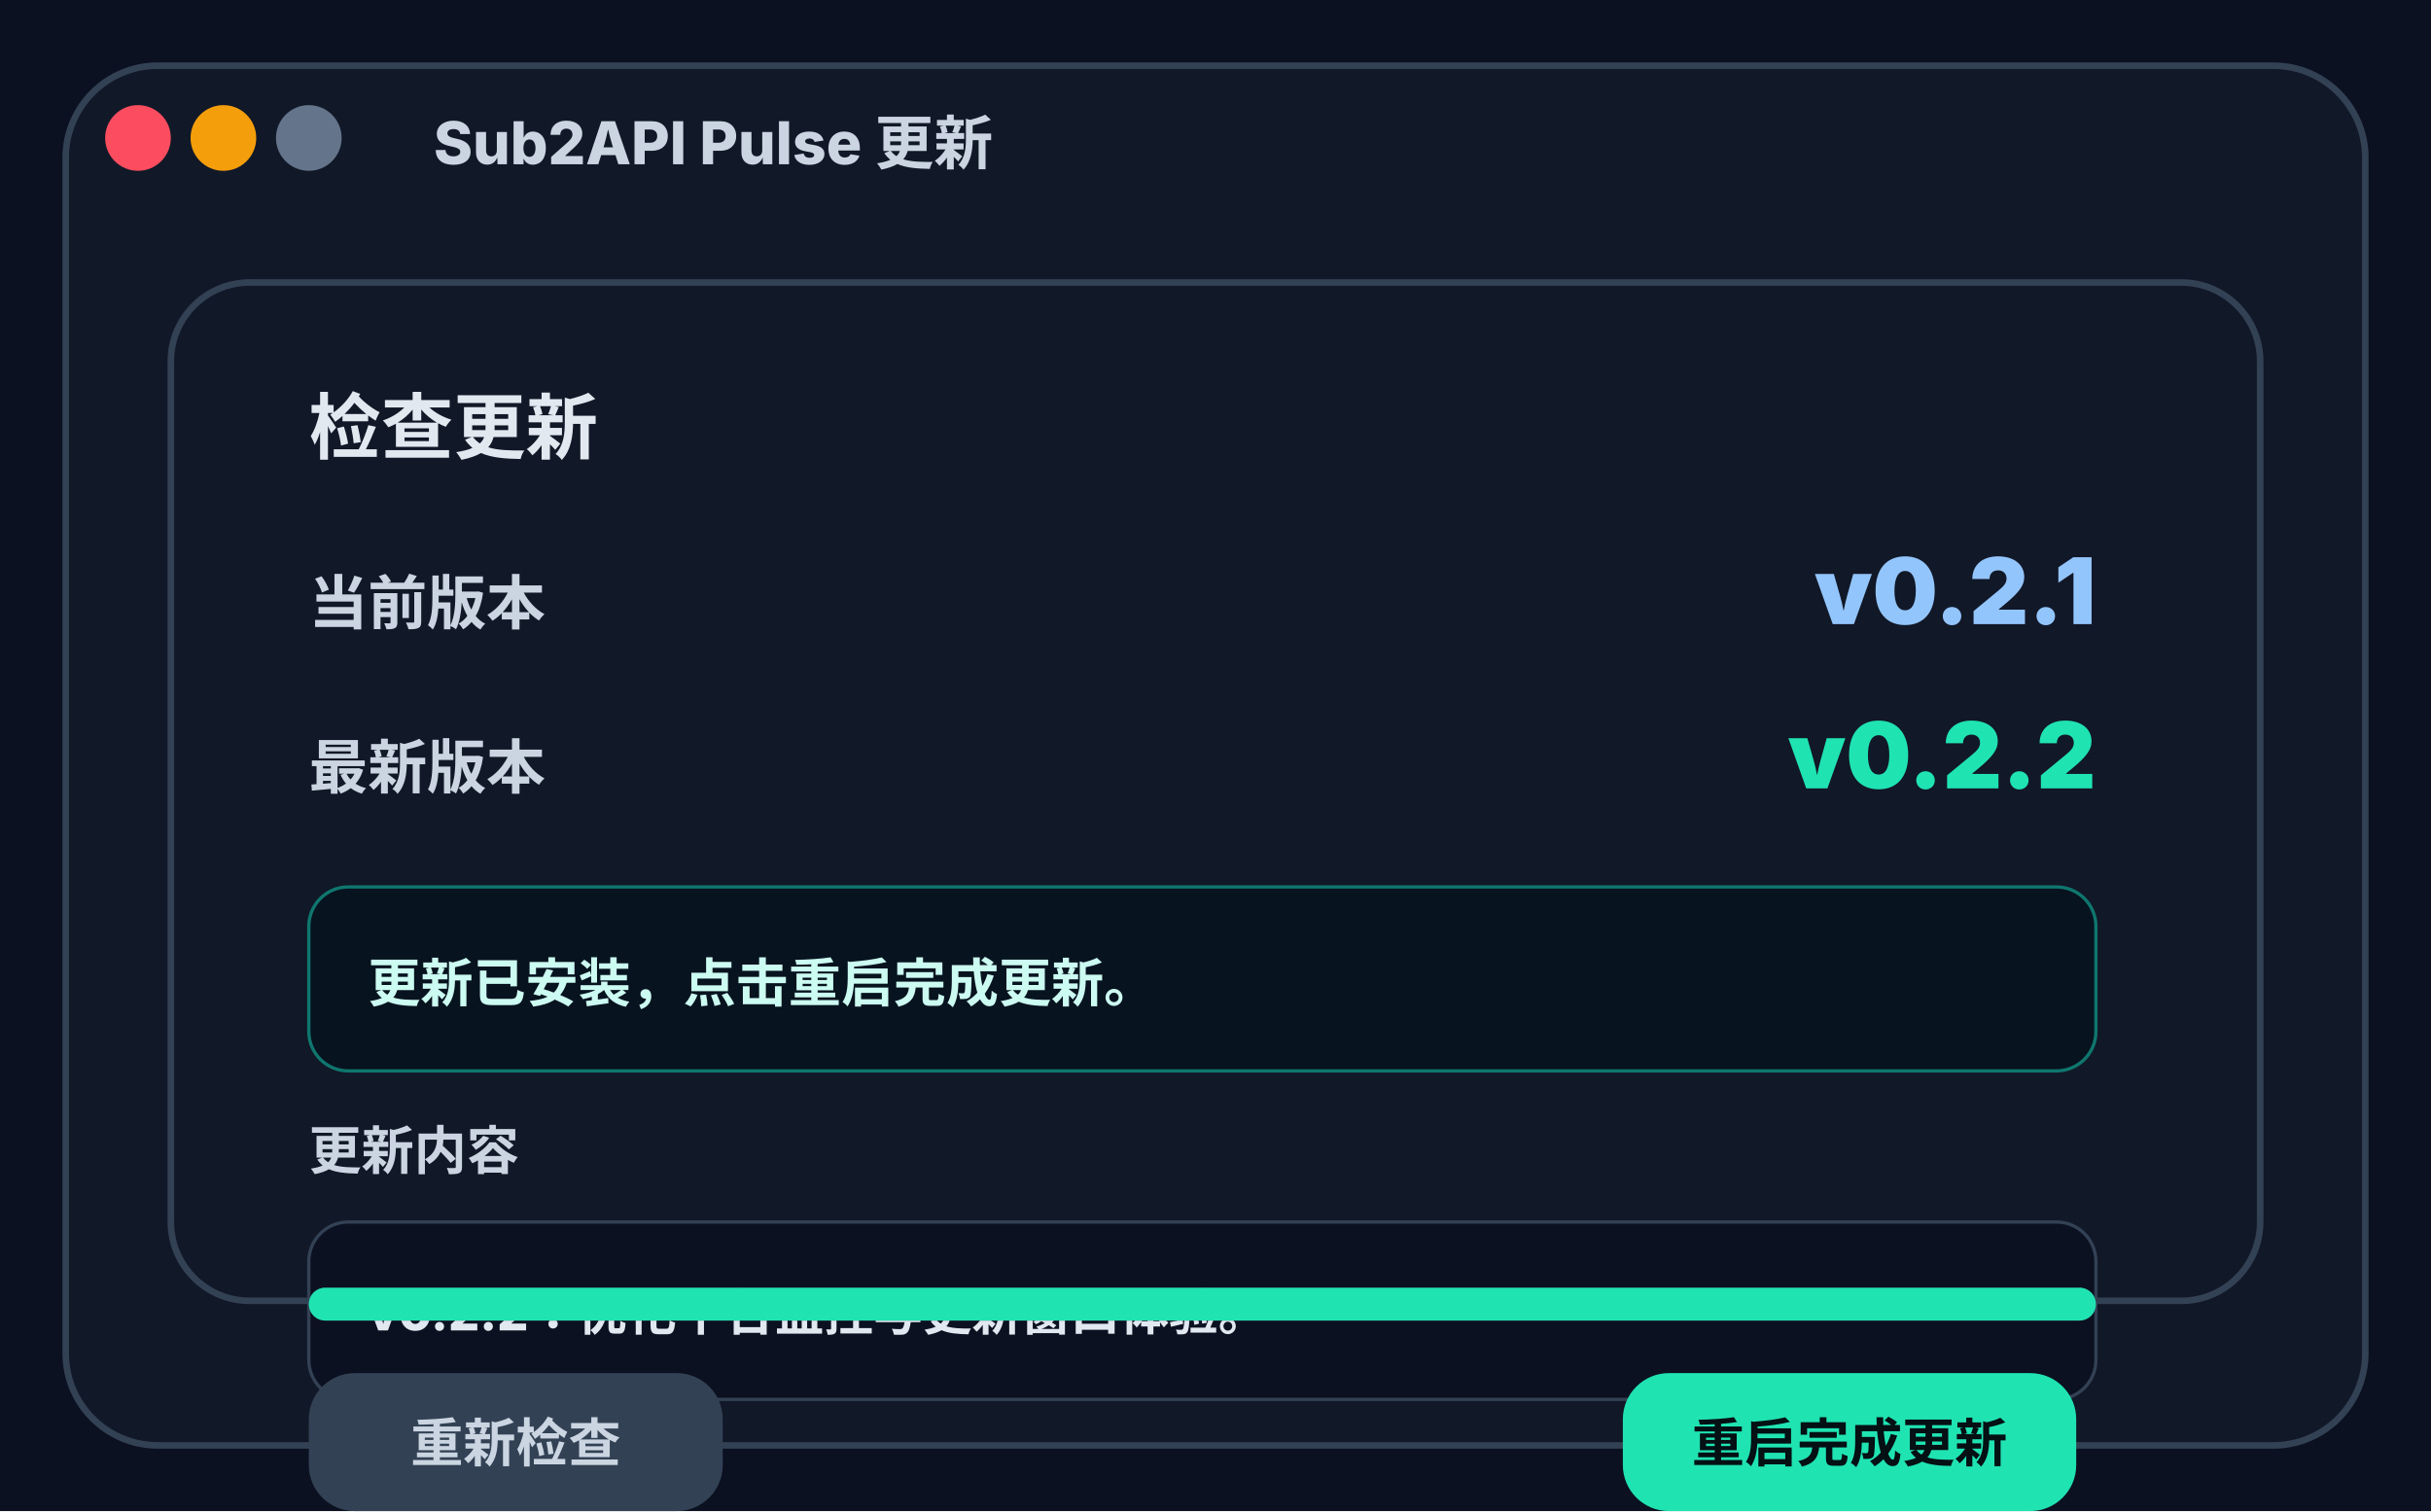
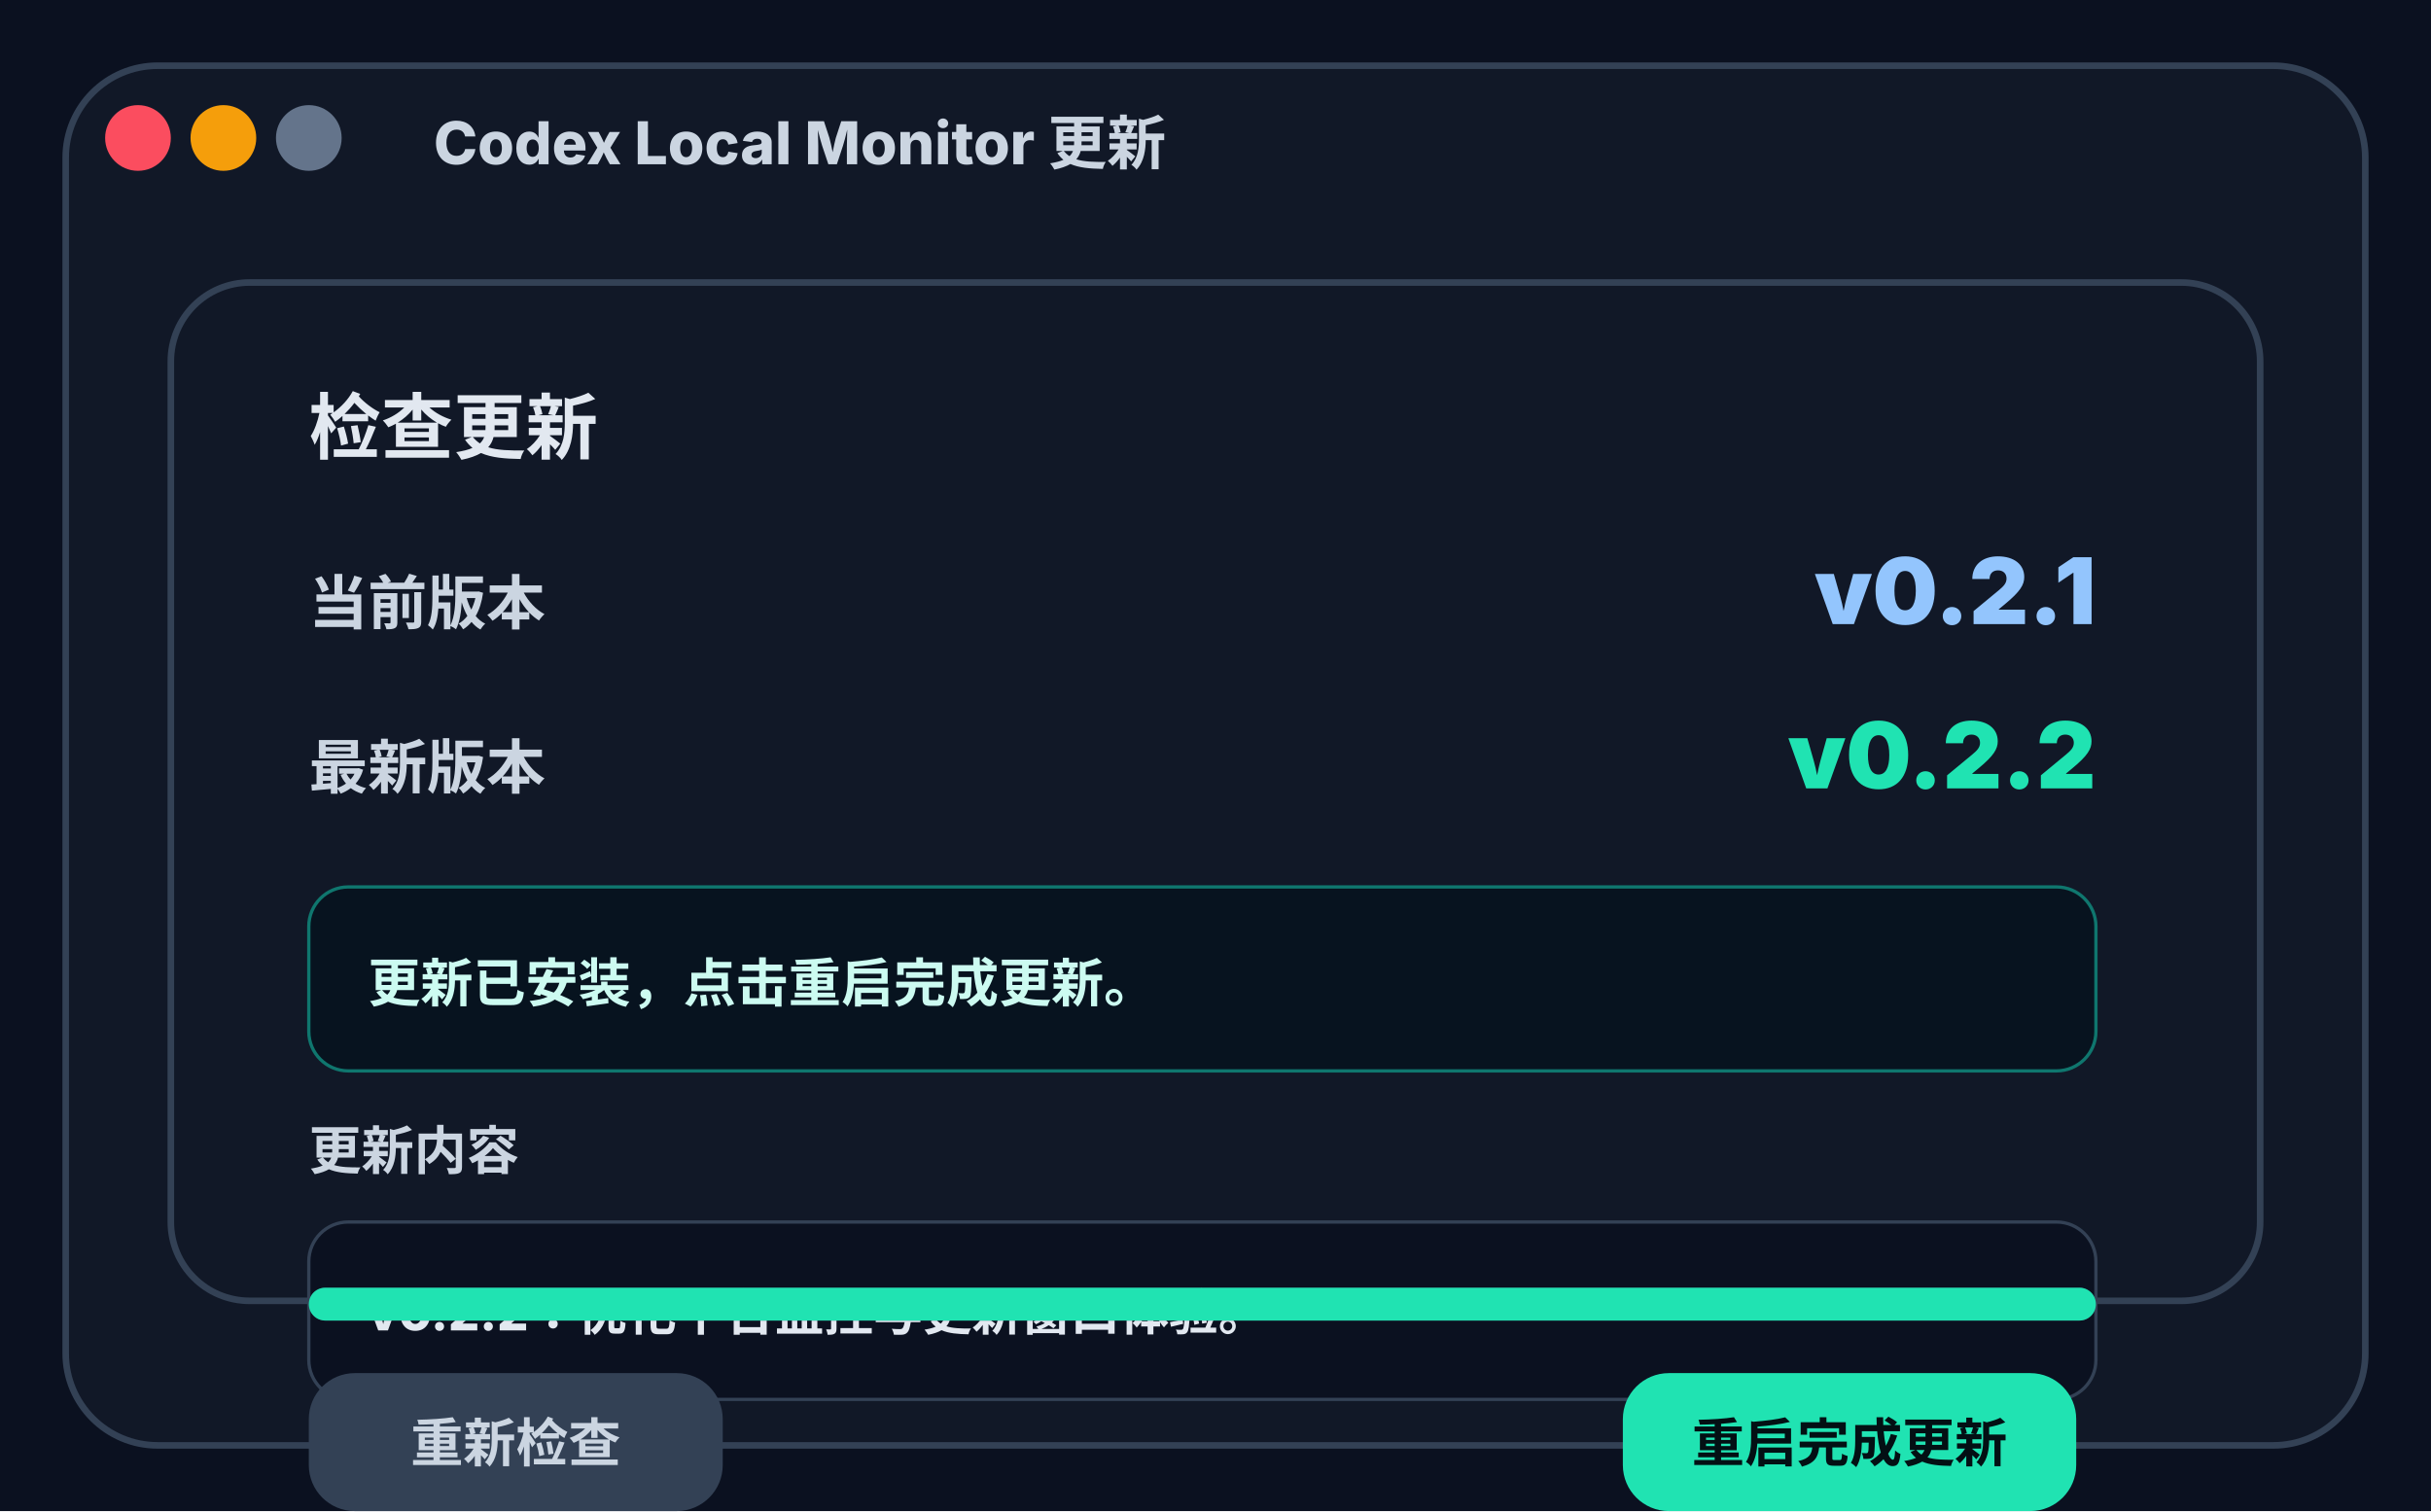
<svg xmlns="http://www.w3.org/2000/svg" width="740" height="460" viewBox="0 0 740 460" fill="none">
  <rect width="740" height="460" fill="#0B1120" />
  <rect x="20" y="20" width="700" height="420" rx="28" fill="#111827" stroke="#334155" stroke-width="2" />
  <circle cx="42" cy="42" r="10" fill="#FB4D5F" />
  <circle cx="68" cy="42" r="10" fill="#F59E0B" />
  <circle cx="94" cy="42" r="10" fill="#64748B" />
-   <text x="132" y="50" fill="#CBD5E1" font-family="Inter, Arial, sans-serif" font-size="18" font-weight="800">Sub2API Pulse 更新</text>
+   <text x="132" y="50" fill="#CBD5E1" font-family="Inter, Arial, sans-serif" font-size="18" font-weight="800">Codex Local Monitor 更新</text>
  <g transform="translate(52 86)">
    <rect width="636" height="310" rx="24" fill="#111827" stroke="#334155" stroke-width="2" />
    <text x="42" y="52" fill="#E2E8F0" font-family="Inter, Arial, sans-serif" font-size="22" font-weight="900">检查更新</text>
    <text x="42" y="104" fill="#CBD5E1" font-family="Inter, Arial, sans-serif" font-size="18" font-weight="800">当前版本</text>
    <text x="586" y="104" text-anchor="end" fill="#93C5FD" font-family="Inter, Arial, sans-serif" font-size="28" font-weight="900">v0.2.1</text>
    <text x="42" y="154" fill="#CBD5E1" font-family="Inter, Arial, sans-serif" font-size="18" font-weight="800">最新版本</text>
    <text x="586" y="154" text-anchor="end" fill="#20E3B2" font-family="Inter, Arial, sans-serif" font-size="28" font-weight="900">v0.2.2</text>
    <rect x="42" y="184" width="544" height="56" rx="12" fill="#07131F" stroke="#0F766E" />
    <text x="60" y="219" fill="#CCFBF1" font-family="Inter, Arial, sans-serif" font-size="16" font-weight="800">更新已安装，点击重启完成更新。</text>
    <text x="42" y="270" fill="#CBD5E1" font-family="Inter, Arial, sans-serif" font-size="16" font-weight="800">更新内容</text>
    <rect x="42" y="286" width="544" height="54" rx="12" fill="#0B1120" stroke="#334155" />
    <text x="60" y="319" fill="#E2E8F0" font-family="Inter, Arial, sans-serif" font-size="15" font-weight="800">v0.2.2：优化平台监控与更新窗口体验。</text>
  </g>
  <g transform="translate(94 392)">
    <rect width="544" height="10" rx="5" fill="#334155" />
    <rect width="544" height="10" rx="5" fill="#20E3B2" />
  </g>
  <g transform="translate(94 418)">
    <rect width="126" height="42" rx="14" fill="#334155" />
    <text x="63" y="27" text-anchor="middle" fill="#CBD5E1" font-family="Inter, Arial, sans-serif" font-size="16" font-weight="900">重新检查</text>
  </g>
  <g transform="translate(494 418)">
    <rect width="138" height="42" rx="14" fill="#20E3B2" />
    <text x="69" y="27" text-anchor="middle" fill="#031014" font-family="Inter, Arial, sans-serif" font-size="16" font-weight="900">重启完成更新</text>
  </g>
</svg>
